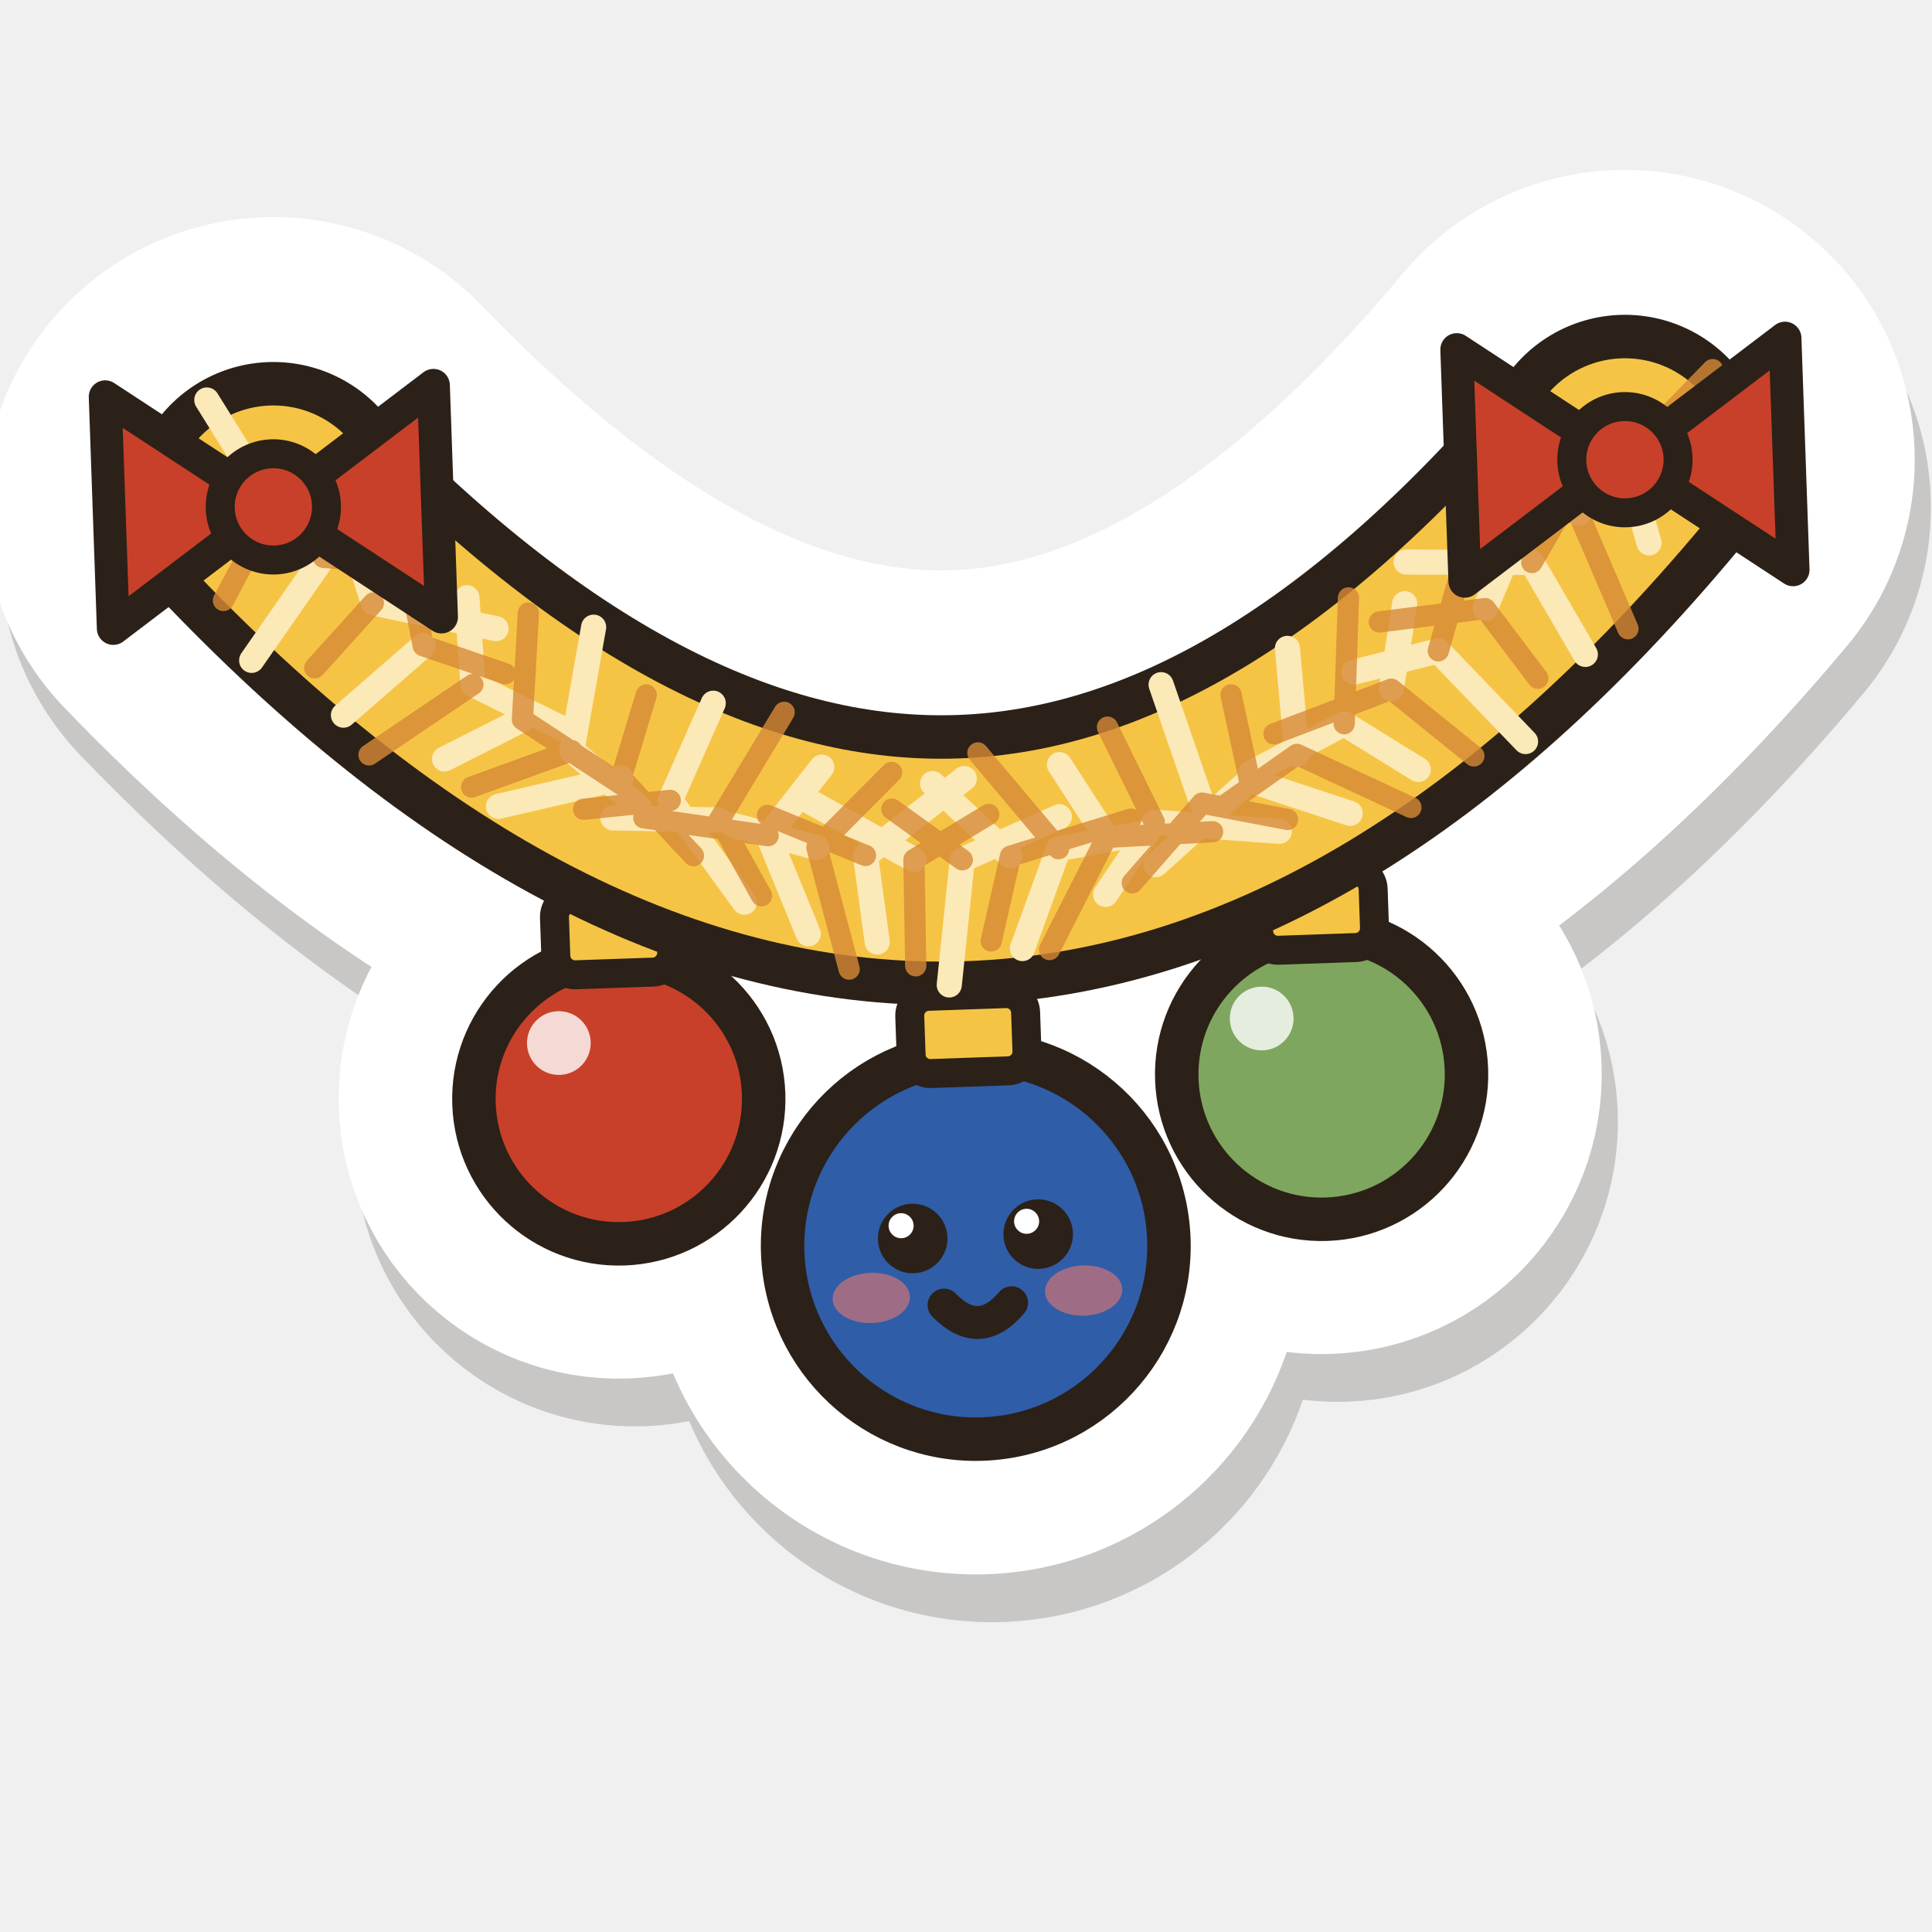
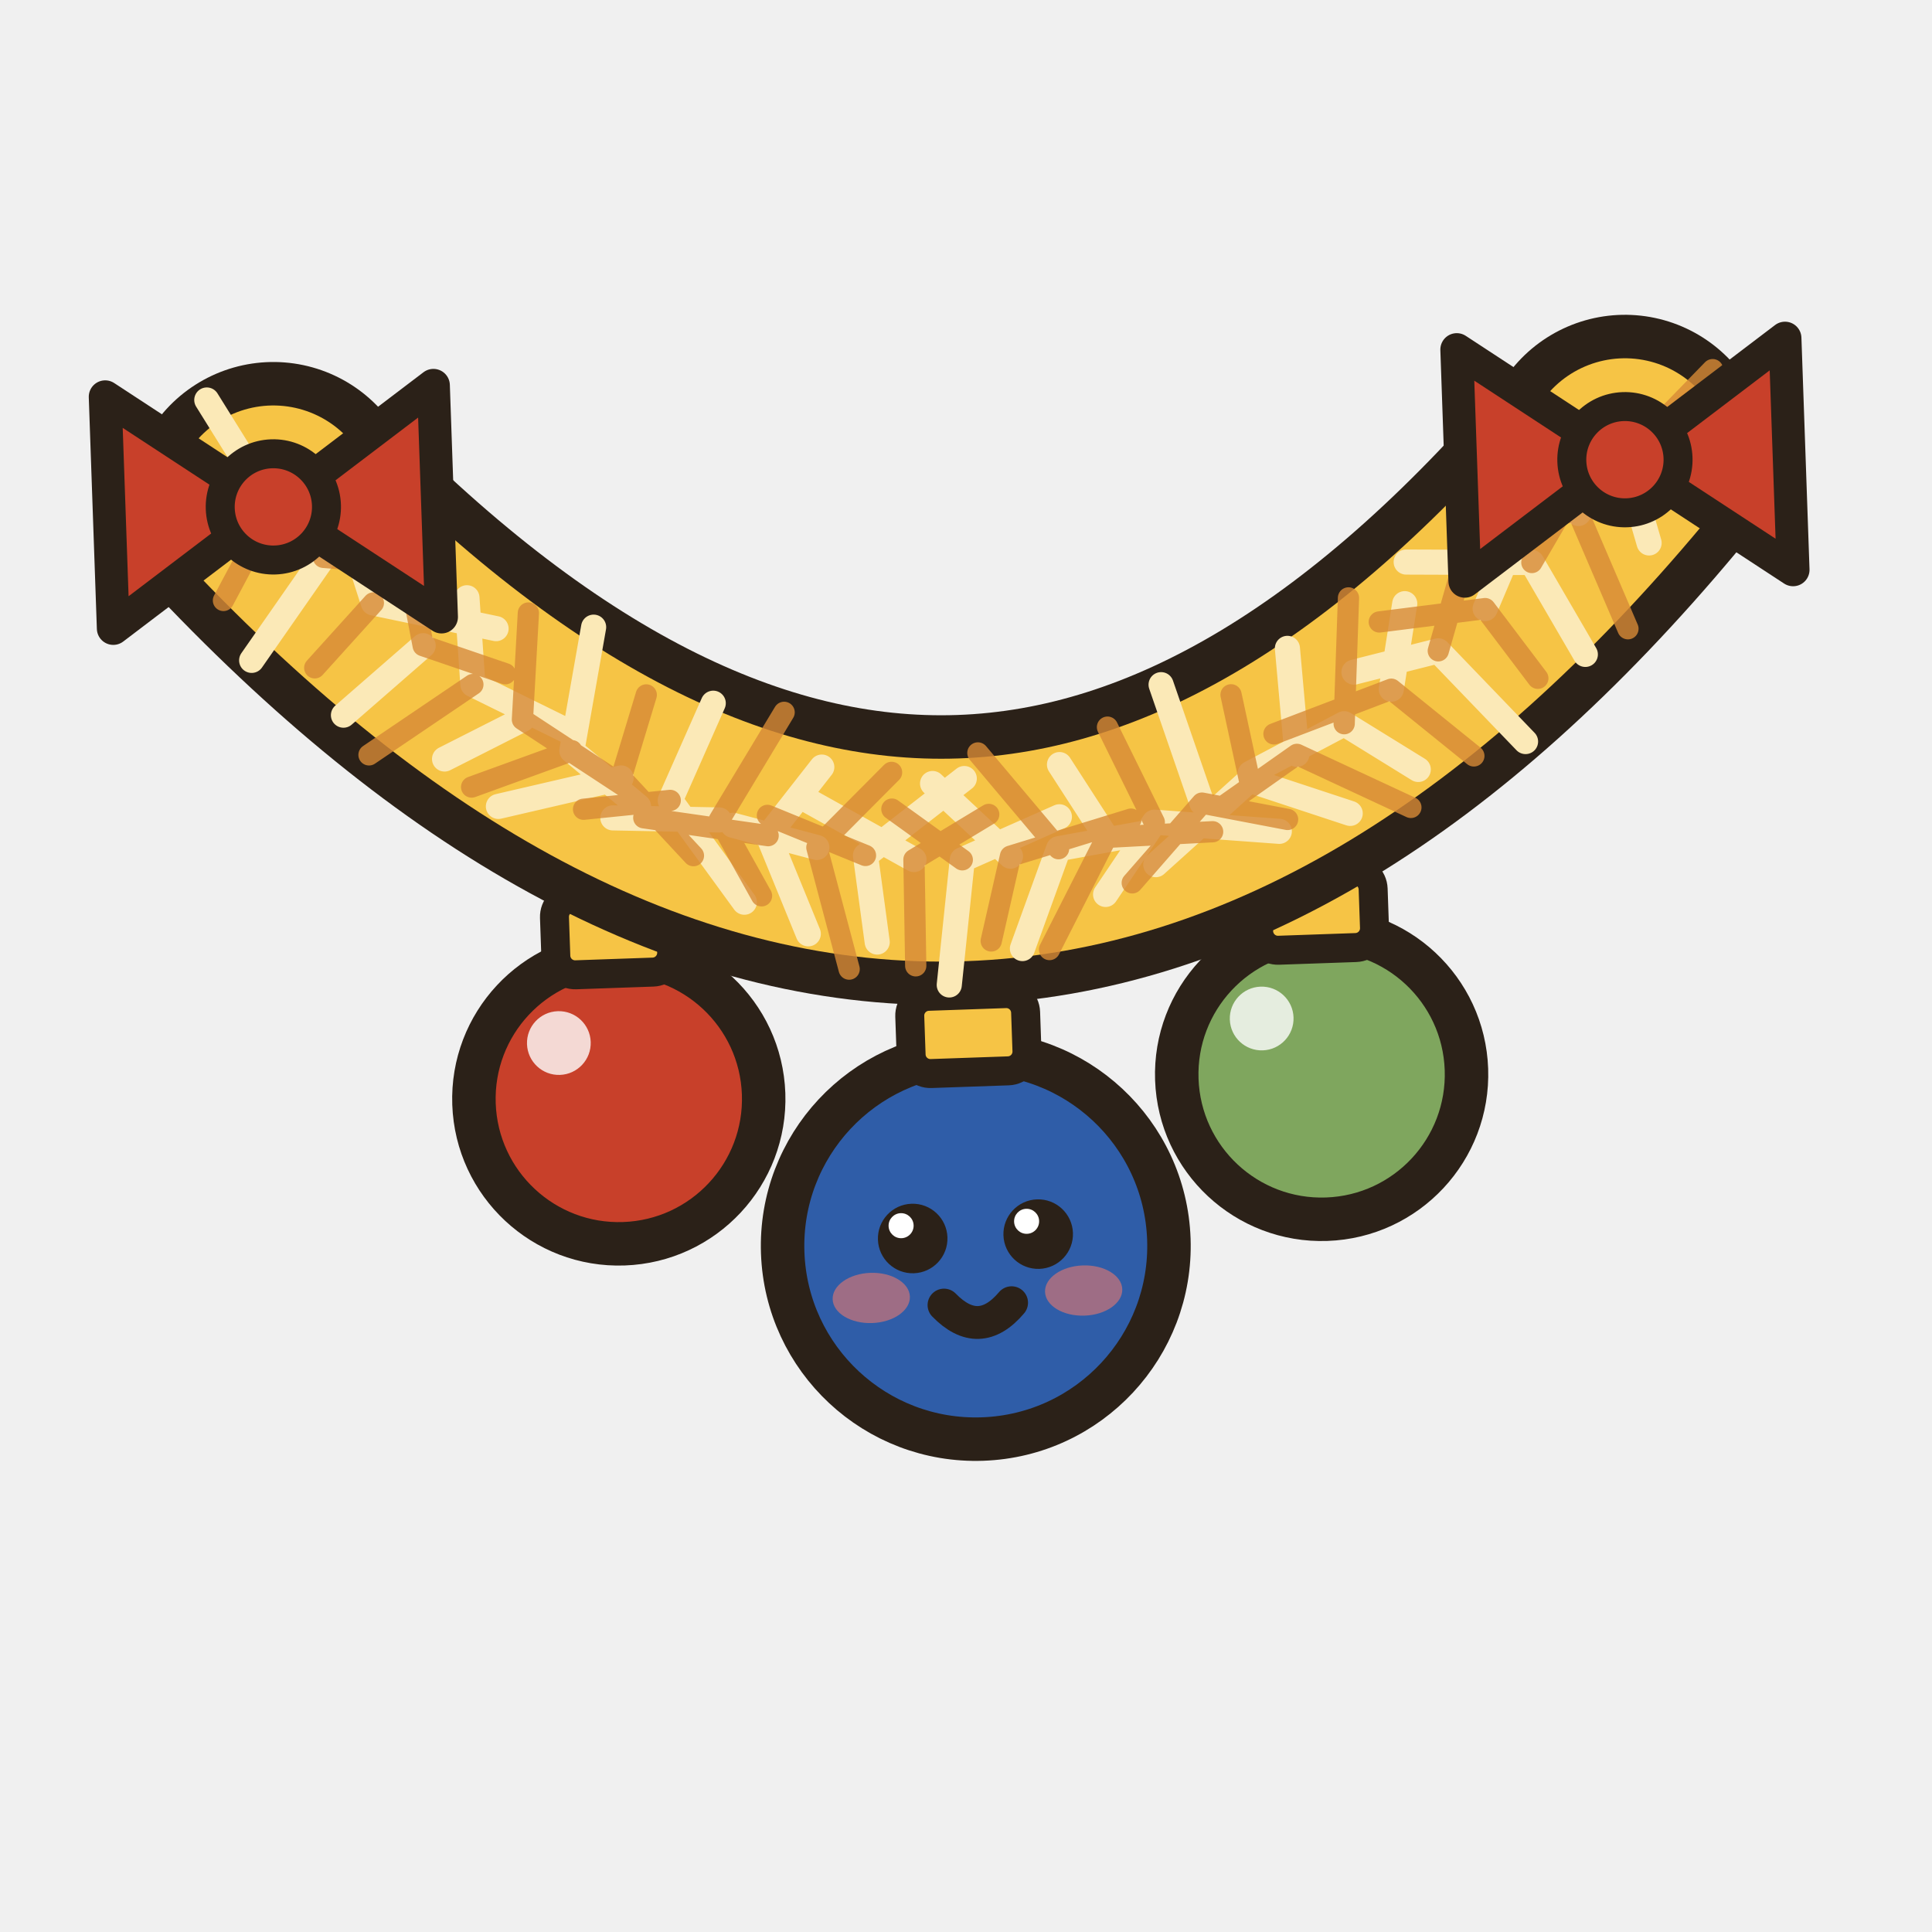
<svg xmlns="http://www.w3.org/2000/svg" viewBox="0 0 200 200" width="200" height="200">
  <defs>
    <g id="tinsel-sil">
      <path d="M30 50 Q100 128 170 50" fill="none" stroke-width="60" />
      <circle cx="30" cy="50" r="15" />
      <circle cx="170" cy="50" r="15" />
      <circle cx="63.6" cy="112.454" r="16" />
      <circle cx="136.4" cy="112.454" r="16" />
      <circle cx="100" cy="129" r="21" />
    </g>
  </defs>
  <g transform="rotate(-2 100 100)">
-     <g fill="#2b2118" stroke="#2b2118" opacity="0.2" transform="translate(1.5 5)" stroke-width="26" stroke-linejoin="round" stroke-linecap="round">
-       <use href="#tinsel-sil" />
-     </g>
-     <g fill="#ffffff" stroke="#ffffff" stroke-width="26" stroke-linejoin="round" stroke-linecap="round">
-       <use href="#tinsel-sil" />
-     </g>
    <path d="M63.6 78.5 V94.5" stroke="#2b2118" stroke-width="3" />
    <circle cx="63.6" cy="112.5" r="15" fill="#c8402a" stroke="#2b2118" stroke-width="4.5" stroke-linejoin="round" stroke-linecap="round" />
    <rect x="57.6" y="91.5" width="12" height="8" rx="2" fill="#f6c445" stroke="#2b2118" stroke-width="3" stroke-linejoin="round" stroke-linecap="round" />
    <circle cx="57.6" cy="106.5" r="3.3" fill="#ffffff" opacity="0.8" />
    <path d="M136.4 78.5 V94.5" stroke="#2b2118" stroke-width="3" />
    <circle cx="136.4" cy="112.5" r="15" fill="#7fa65e" stroke="#2b2118" stroke-width="4.5" stroke-linejoin="round" stroke-linecap="round" />
    <rect x="130.4" y="91.5" width="12" height="8" rx="2" fill="#f6c445" stroke="#2b2118" stroke-width="3" stroke-linejoin="round" stroke-linecap="round" />
    <circle cx="130.4" cy="106.5" r="3.3" fill="#ffffff" opacity="0.8" />
    <path d="M100.0 89.0 V106.0" stroke="#2b2118" stroke-width="3" />
    <circle cx="100.0" cy="129.0" r="20" fill="#2f5da8" stroke="#2b2118" stroke-width="4.5" stroke-linejoin="round" stroke-linecap="round" />
    <rect x="94.0" y="103.0" width="12" height="8" rx="2" fill="#f6c445" stroke="#2b2118" stroke-width="3" stroke-linejoin="round" stroke-linecap="round" />
    <circle cx="93.5" cy="128" r="3.6" fill="#2b2118" />
    <circle cx="92.348" cy="126.632" r="1.296" fill="#ffffff" />
    <circle cx="106.5" cy="128" r="3.6" fill="#2b2118" />
    <circle cx="105.348" cy="126.632" r="1.296" fill="#ffffff" />
    <ellipse cx="89" cy="134" rx="4" ry="2.6" fill="#e8786e" opacity="0.6" />
    <ellipse cx="111" cy="134" rx="4" ry="2.6" fill="#e8786e" opacity="0.6" />
    <path d="M96.5 135 Q100 138.85 103.5 135" fill="none" stroke="#2b2118" stroke-width="3.4" stroke-linecap="round" />
    <path d="M30 50 Q100 128 170 50" fill="none" stroke="#2b2118" stroke-width="30" stroke-linecap="round" />
    <path d="M30 50 Q100 128 170 50" fill="none" stroke="#f6c445" stroke-width="21" stroke-linecap="round" />
    <path d="M30.0 50.0 l9.0 0.0 M30.0 50.0 l-6.5 -11.3 M35.0 55.4 l-7.8 10.4 M40.0 60.3 l12.6 3.1 M40.0 60.3 l-3.0 -10.6 M45.0 64.9 l-8.5 6.9 M50.0 69.1 l9.7 5.2 M50.0 69.1 l-0.3 -9.0 M55.0 72.9 l-8.2 3.8 M60.0 76.3 l6.7 6.0 M60.0 76.3 l2.7 -12.7 M65.0 79.3 l-12.8 2.5 M70.0 81.8 l7.3 10.8 M70.0 81.8 l4.8 -9.9 M75.0 84.0 l-11.0 -0.6 M80.0 85.8 l3.8 10.3 M80.0 85.8 l5.8 -6.9 M85.0 87.2 l-8.6 -2.6 M90.0 88.2 l0.9 9.0 M90.0 88.2 l10.5 -7.6 M95.0 88.8 l-11.1 -6.7 M100.0 89.0 l-1.8 12.9 M100.0 89.0 l10.2 -4.1 M105.0 88.8 l-7.8 -7.8 M110.0 88.2 l-4.1 10.2 M110.0 88.2 l8.9 -1.3 M115.0 87.2 l-4.6 -7.7 M120.0 85.8 l-5.3 7.3 M120.0 85.8 l12.9 1.4 M125.0 84.0 l-3.8 -12.4 M130.0 81.8 l-10.0 8.4 M130.0 81.8 l10.3 3.8 M135.0 79.3 l-0.6 -11.0 M140.0 76.3 l-9.9 4.8 M140.0 76.3 l7.5 5.0 M145.0 72.9 l1.7 -8.8 M150.0 69.1 l-8.8 1.9 M150.0 69.1 l8.7 9.7 M155.0 64.9 l5.5 -11.8 M160.0 60.3 l-13.0 -0.5 M160.0 60.3 l5.2 9.7 M165.0 55.4 l6.9 -8.5 M170.0 50.0 l-10.6 -3.0 M170.0 50.0 l2.2 8.7" fill="none" stroke="#fbe9b7" stroke-width="2.6" stroke-linecap="round" />
    <path d="M30.0 50.0 l-5.5 9.5 M35.0 55.4 l10.9 1.3 M35.0 55.4 l-3.5 -8.3 M40.0 60.3 l-6.3 6.5 M45.0 64.9 l8.4 3.2 M45.0 64.9 l-2.0 -12.8 M50.0 69.1 l-11.0 6.9 M55.0 72.9 l10.6 7.5 M55.0 72.9 l1.0 -11.0 M60.0 76.3 l-10.5 3.4 M65.0 79.3 l7.2 8.3 M65.0 79.3 l2.9 -8.5 M70.0 81.8 l-9.0 0.6 M75.0 84.0 l4.1 8.0 M75.0 84.0 l7.1 -10.9 M80.0 85.8 l-12.8 -2.3 M85.0 87.2 l2.9 12.7 M85.0 87.2 l8.0 -7.5 M90.0 88.2 l-10.0 -4.5 M95.0 88.8 l-0.2 11.0 M95.0 88.8 l7.9 -4.4 M100.0 89.0 l-7.1 -5.5 M105.0 88.8 l-2.3 8.7 M105.0 88.8 l12.6 -3.4 M110.0 88.2 l-8.0 -10.2 M115.0 87.2 l-6.3 11.4 M115.0 87.2 l11.0 -0.2 M120.0 85.8 l-4.5 -10.0 M125.0 84.0 l-7.5 8.0 M125.0 84.0 l8.8 2.0 M130.0 81.8 l-1.6 -8.9 M135.0 79.3 l-7.5 4.9 M135.0 79.3 l11.6 5.9 M140.0 76.3 l0.9 -13.0 M145.0 72.9 l-12.3 4.2 M145.0 72.9 l8.3 7.2 M150.0 69.1 l3.4 -10.5 M155.0 64.9 l-11.0 1.0 M155.0 64.9 l5.2 7.4 M160.0 60.3 l4.8 -7.6 M165.0 55.4 l-8.9 -1.4 M165.0 55.4 l4.7 12.1 M170.0 50.0 l9.4 -9.0" fill="none" stroke="#d78a36" stroke-width="2.2" stroke-linecap="round" opacity="0.8" />
    <path d="M30 50 L13 38 L13 62 Z M30 50 L47 38 L47 62 Z" fill="#c8402a" stroke="#2b2118" stroke-width="3.4" stroke-linejoin="round" stroke-linecap="round" />
    <circle cx="30" cy="50" r="5.5" fill="#c8402a" stroke="#2b2118" stroke-width="3" stroke-linejoin="round" stroke-linecap="round" />
    <path d="M170 50 L153 38 L153 62 Z M170 50 L187 38 L187 62 Z" fill="#c8402a" stroke="#2b2118" stroke-width="3.4" stroke-linejoin="round" stroke-linecap="round" />
    <circle cx="170" cy="50" r="5.5" fill="#c8402a" stroke="#2b2118" stroke-width="3" stroke-linejoin="round" stroke-linecap="round" />
  </g>
</svg>
